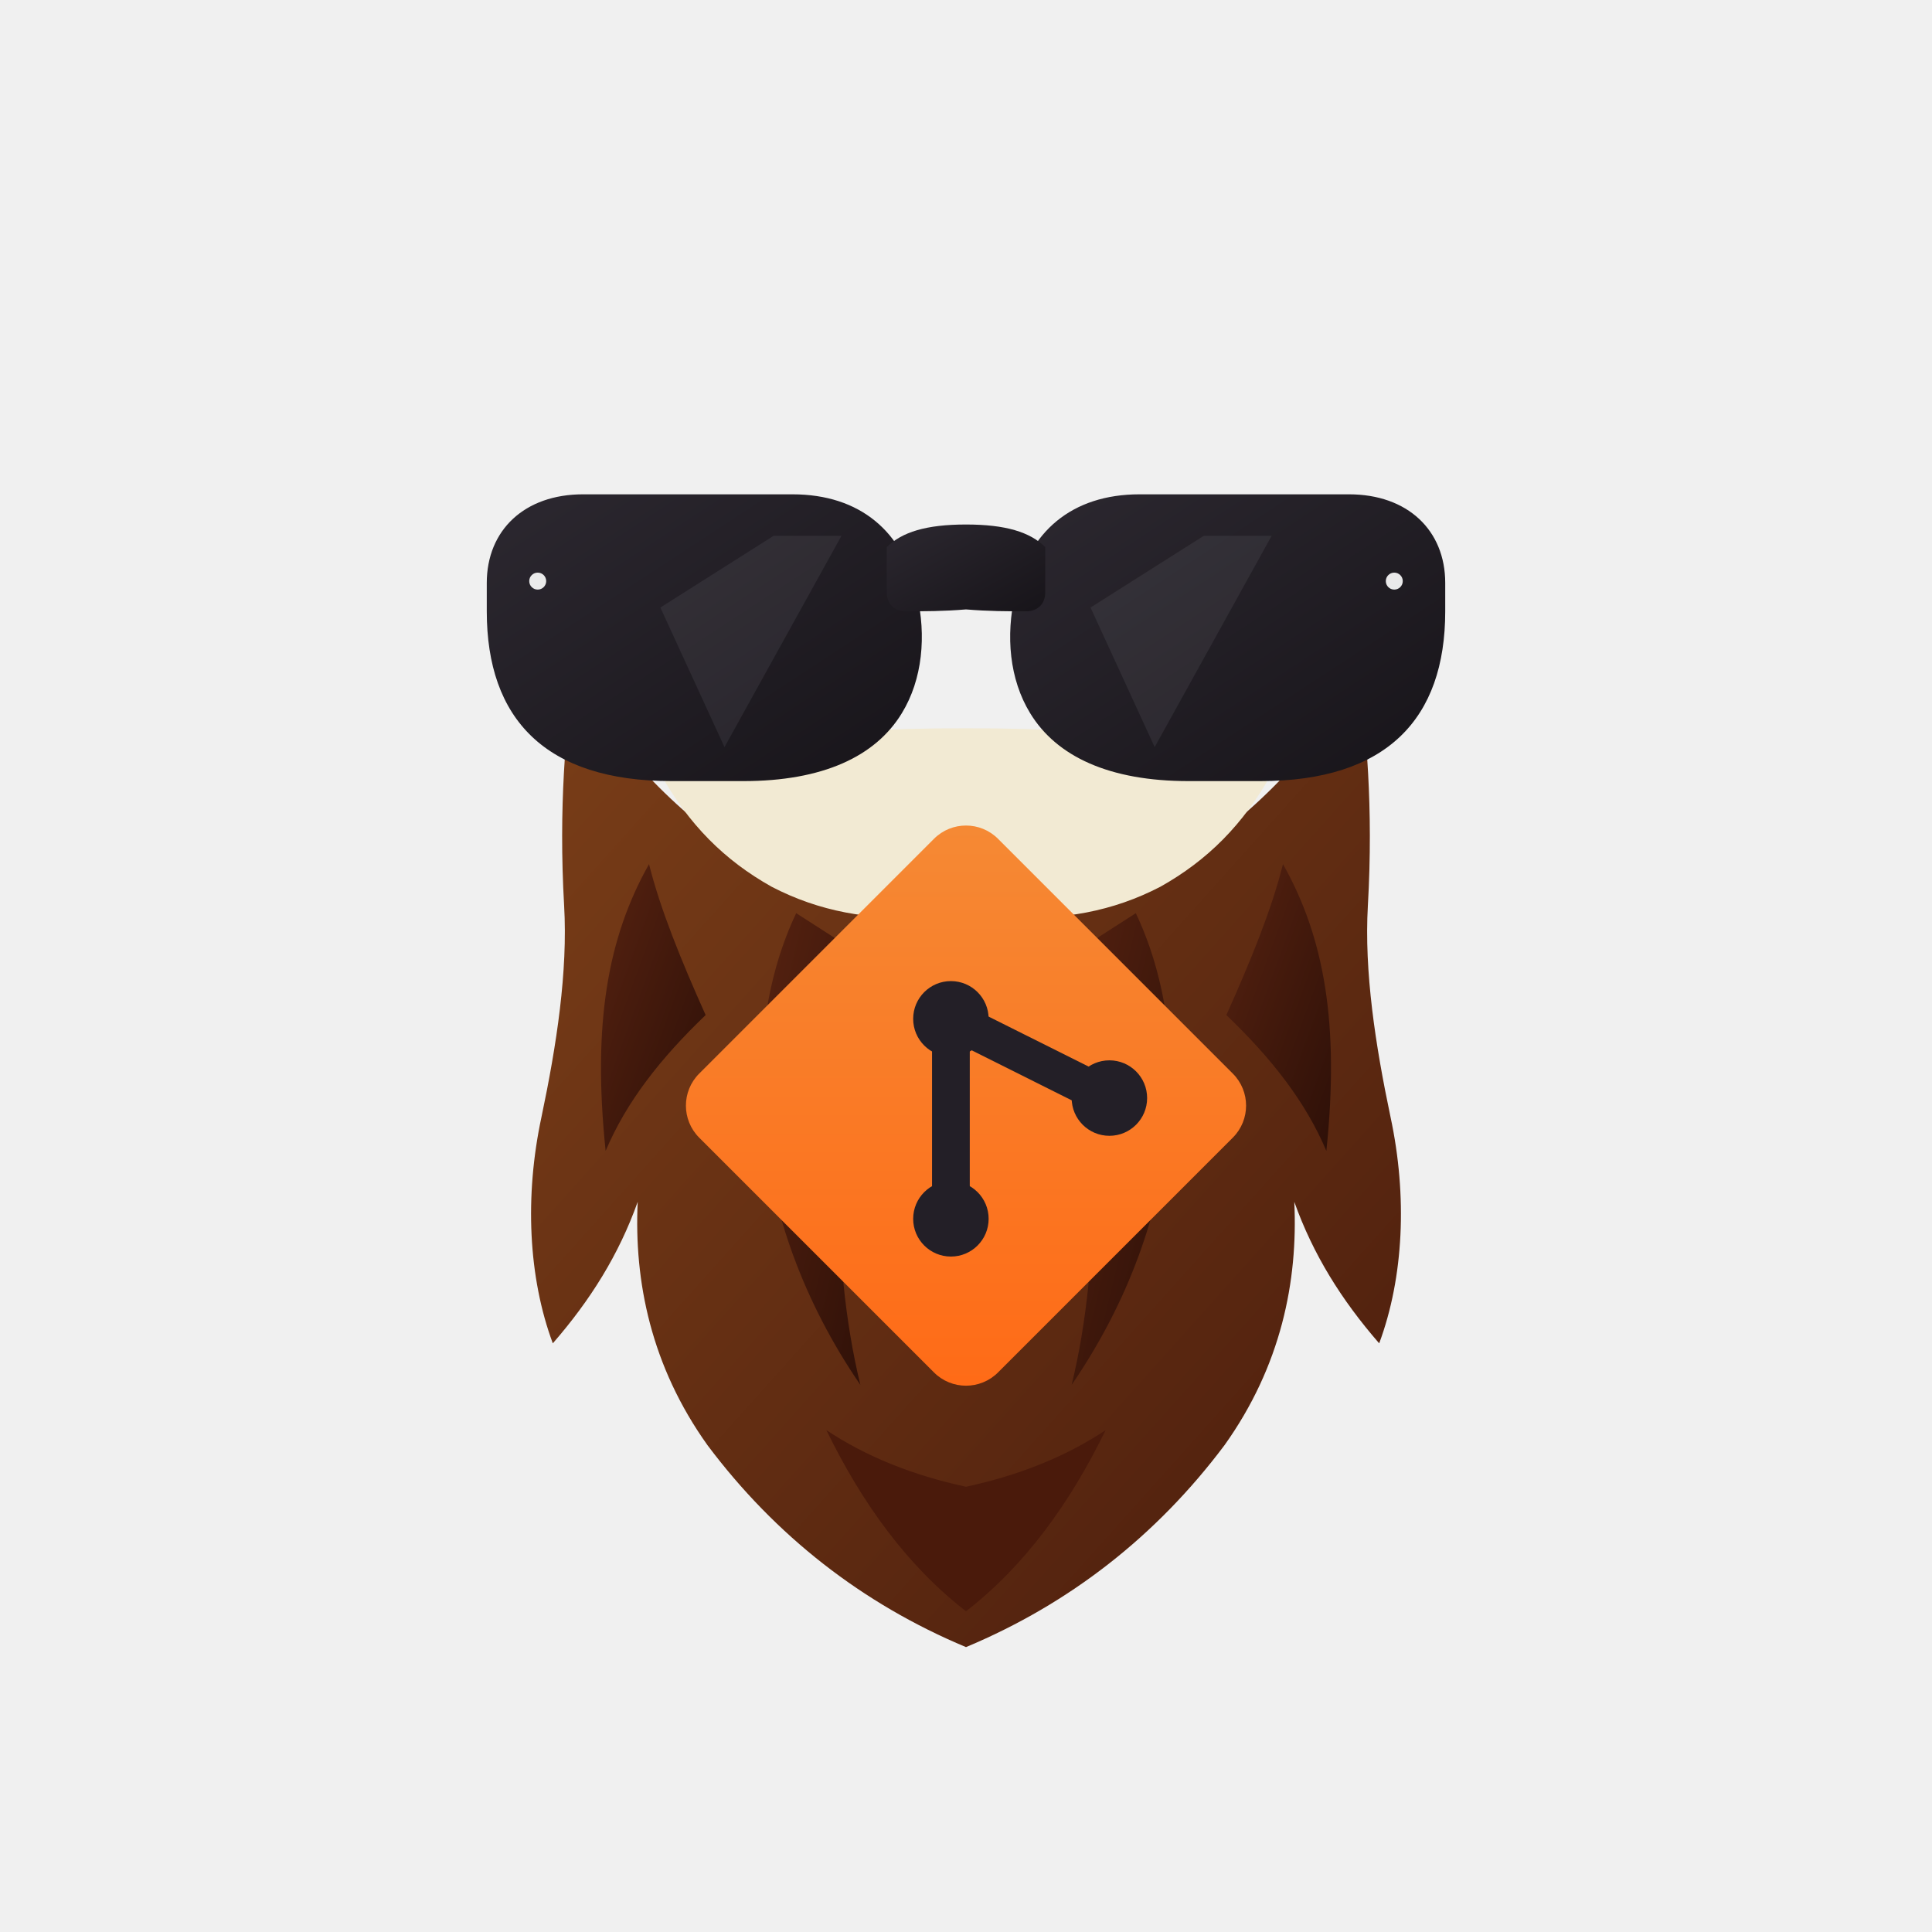
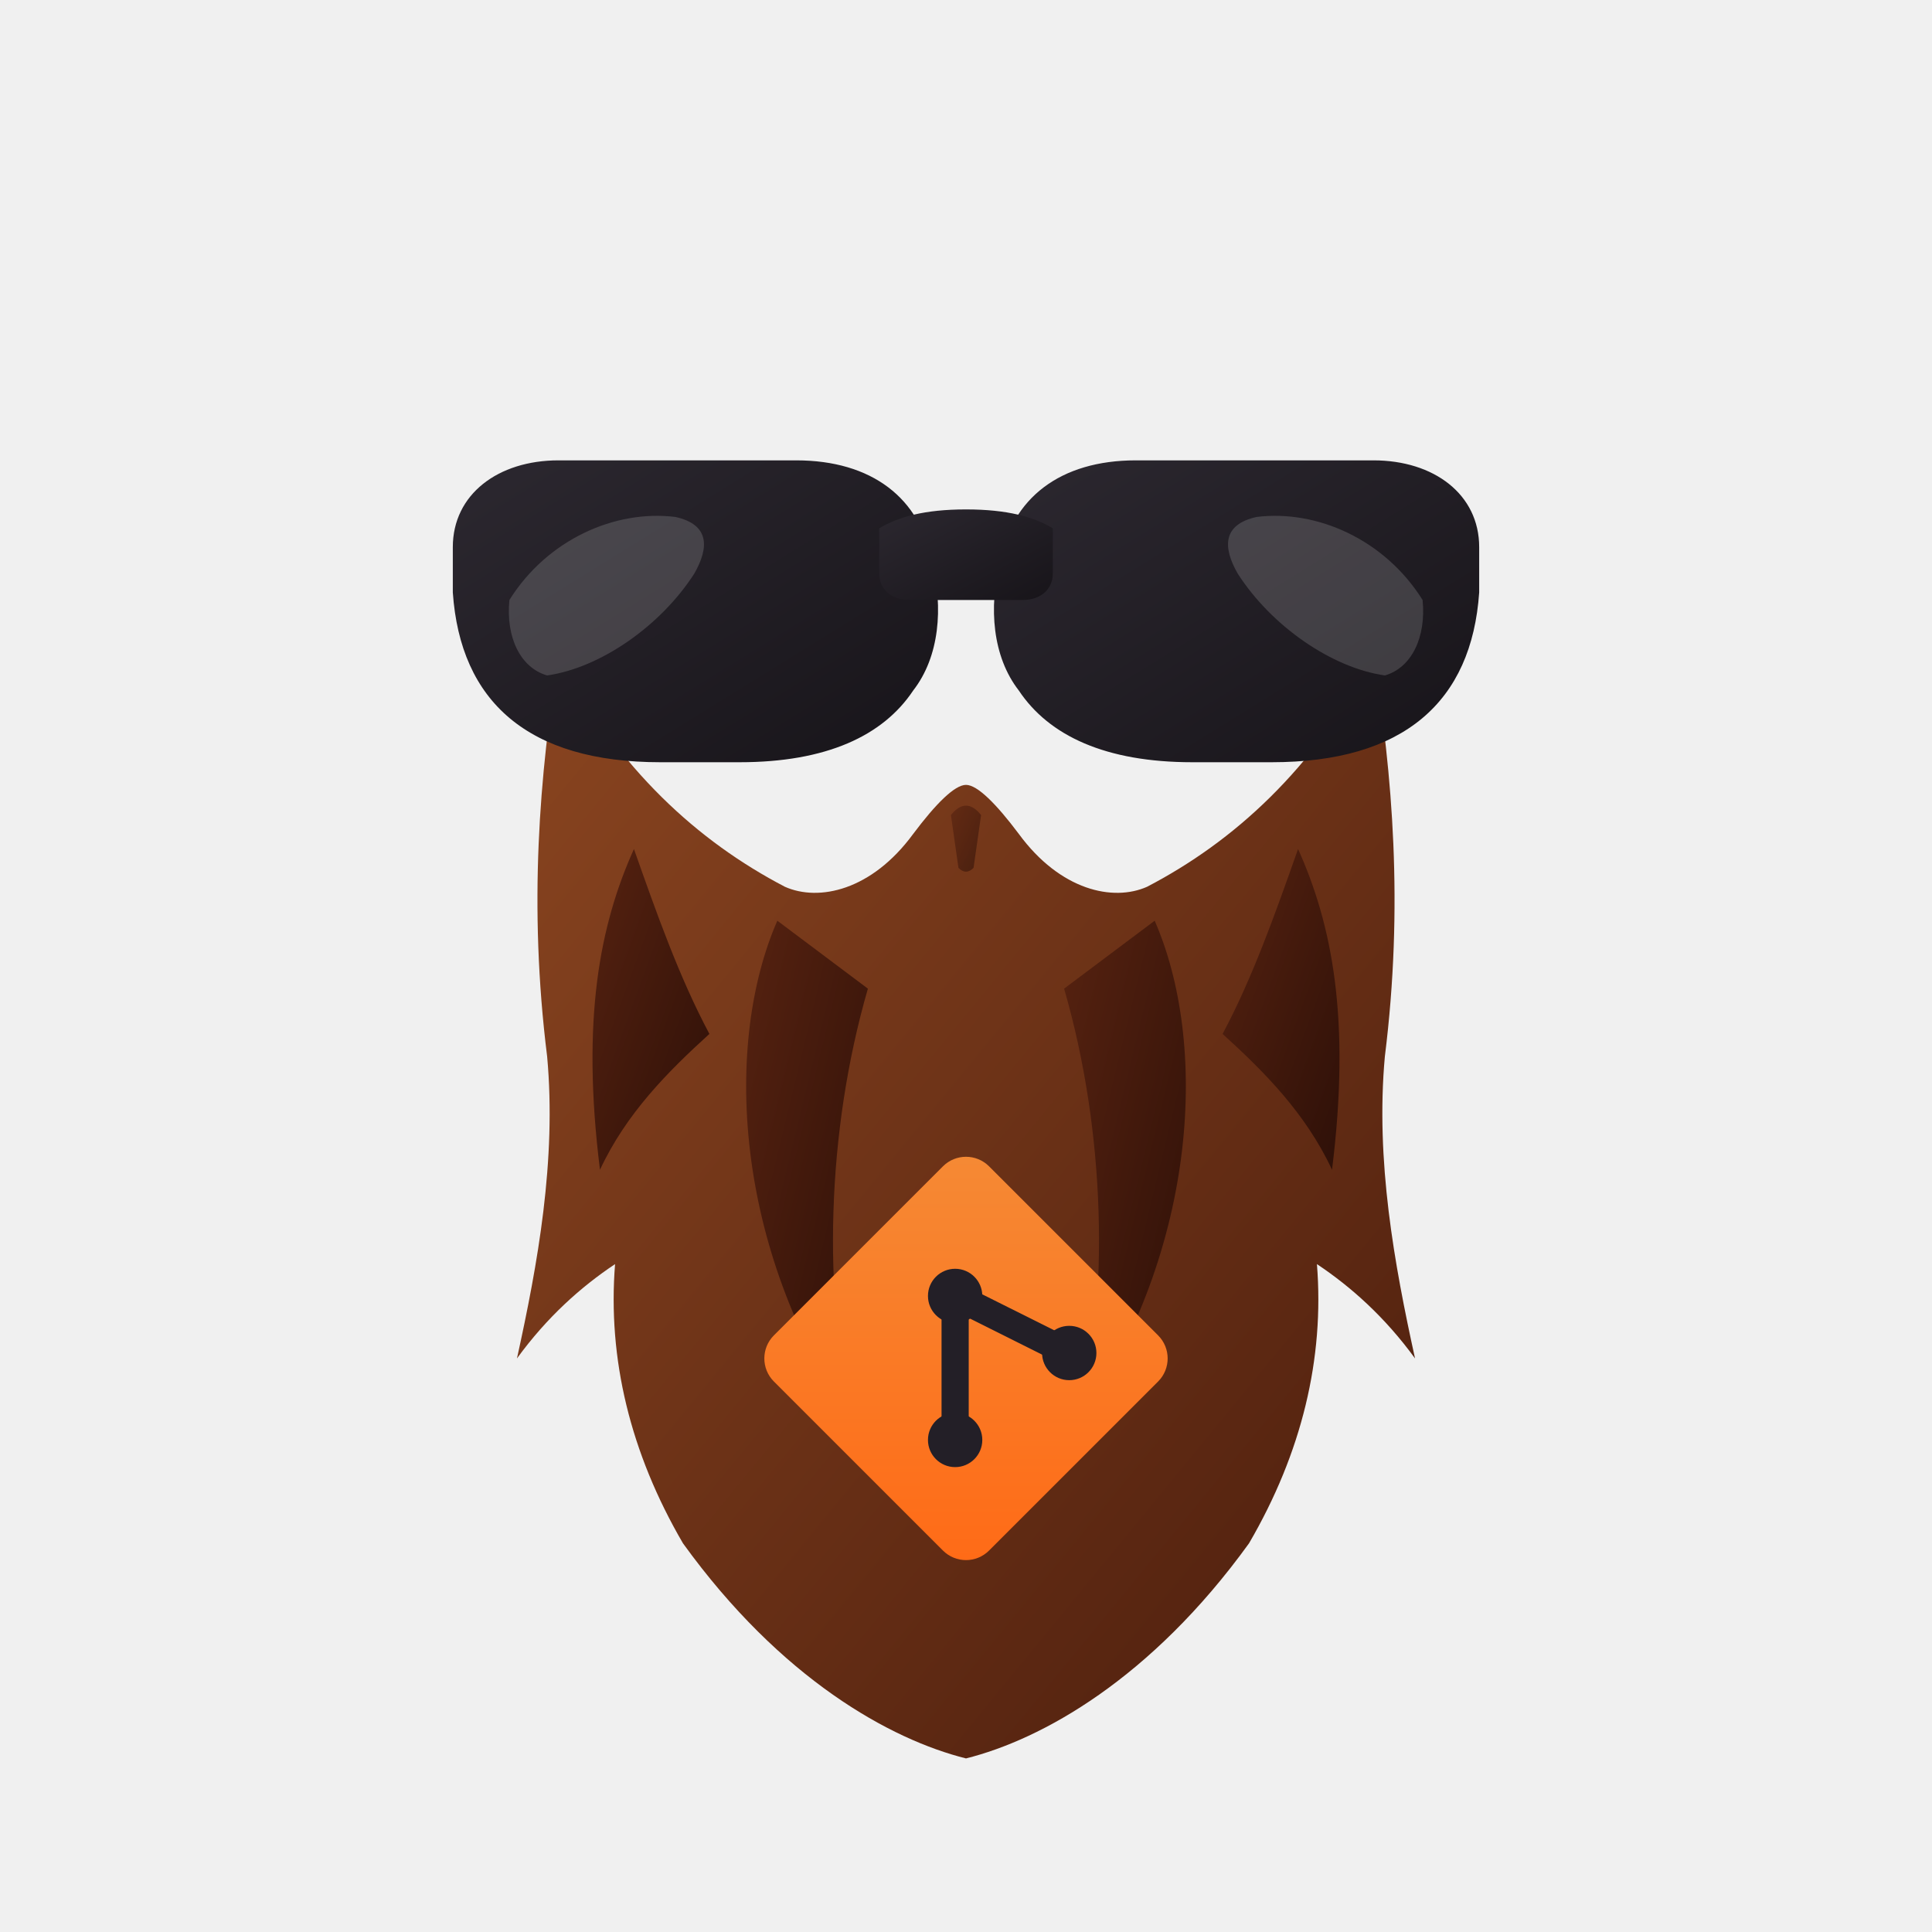
<svg xmlns="http://www.w3.org/2000/svg" viewBox="0 0 1024 1024" role="img" aria-label="BeardGit">
  <defs>
    <linearGradient id="frame" x1="0" y1="0" x2="1" y2="1">
      <stop offset="0" stop-color="#2C2830" />
      <stop offset="1" stop-color="#171419" />
    </linearGradient>
    <linearGradient id="beard" x1="0" y1="0" x2="1" y2="1">
-       <stop offset="0" stop-color="#7A3E18" />
+       <stop offset="0" stop-color="#8A4520" />
      <stop offset="1" stop-color="#4B1D0D" />
    </linearGradient>
    <linearGradient id="beardDark" x1="0" y1="0" x2="1" y2="1">
      <stop offset="0" stop-color="#562210" />
      <stop offset="1" stop-color="#2E1008" />
    </linearGradient>
    <linearGradient id="git" x1="0" y1="0" x2="1" y2="1">
      <stop offset="0" stop-color="#F58A35" />
      <stop offset="1" stop-color="#FF6A16" />
    </linearGradient>
  </defs>
-   <path d="M304 360 C300 385 296 428 299 480 C301 515 295 554 287 592 C278 634 280 677 293 712 C313 689 328 665 338 637 C336 679 345 724 375 766 C411 814 457 850 512 873 C567 850 613 814 649 766 C679 724 688 679 686 637 C696 665 711 689 731 712 C744 677 746 634 737 592 C729 554 723 515 725 480 C728 428 724 385 720 360 C693 403 660 436 620 460 C591 477 555 489 512 495 C469 489 433 477 404 460 C364 436 331 403 304 360 Z" fill="url(#beard)" />
-   <path d="M350 410 C379 394 424 386 512 386 C600 386 645 394 674 410 C659 437 640 456 615 470 C590 483 563 488 533 486 C525 485 518 479 512 471 C506 479 499 485 491 486 C461 488 434 483 409 470 C384 456 365 437 350 410 Z" fill="#F2EAD3" />
+   <path d="M 296 348 C 286 410 280 480 290 560 C 295 615 285 670 274 720 C 290 698 308 682 326 670 C 322 720 334 770 362 818 C 414 890 472 922 512 932 C 552 922 610 890 662 818 C 690 770 702 720 698 670 C 716 682 734 698 750 720 C 739 670 729 615 734 560 C 744 480 738 410 728 348 C 696 408 654 446 608 470 C 590 478 562 472 540 442 C 528 426 518 416 512 416 C 506 416 496 426 484 442 C 462 472 434 478 416 470 C 370 446 328 408 296 348 Z" fill="url(#beard)" />
  <g fill="url(#beardDark)">
-     <path d="M344 458 C322 497 314 543 321 610 C332 584 350 561 374 538 C361 509 350 482 344 458 Z" />
-     <path d="M680 458 C702 497 710 543 703 610 C692 584 674 561 650 538 C663 509 674 482 680 458 Z" />
-     <path d="M422 484 C392 547 395 645 456 734 C440 668 440 580 464 511 Z" />
-     <path d="M602 484 C632 547 629 645 568 734 C584 668 584 580 560 511 Z" />
+     <path d="M 336 450 C 318 490 308 540 318 620 C 332 590 354 568 376 548 C 360 518 348 484 336 450 Z" />
+     <path d="M 688 450 C 706 490 716 540 706 620 C 692 590 670 568 648 548 C 664 518 676 484 688 450 Z" />
+     <path d="M 412 488 C 384 552 388 660 452 754 C 436 686 438 600 460 524 Z" />
+     <path d="M 612 488 C 640 552 636 660 572 754 C 588 686 586 600 564 524 Z" />
  </g>
-   <g transform="translate(512 586)">
+   <path d="M 504 432 Q 512 422 520 432 L 516 460 Q 512 464 508 460 Z" fill="url(#beardDark)" opacity="0.6" />
+   <g transform="translate(512 720) scale(0.72)">
    <rect x="-112" y="-112" width="224" height="224" rx="24" transform="rotate(45)" fill="url(#git)" />
    <g fill="#231F27">
      <circle cx="-8" cy="-46" r="20" />
      <circle cx="-8" cy="60" r="20" />
      <circle cx="76" cy="-4" r="20" />
    </g>
    <g fill="none" stroke="#231F27" stroke-width="20" stroke-linecap="round" stroke-linejoin="round">
      <path d="M-8 -46 V60" />
      <path d="M-8 -46 L76 -4" />
    </g>
  </g>
-   <path d="M438 758 C457 797 481 830 512 854 C543 830 567 797 586 758 C565 772 540 782 512 788 C484 782 459 772 438 758 Z" fill="#4A1A0B" />
-   <g>
-     <path d="M258 309 C258 281 278 262 309 262 H420 C456 262 479 282 486 315 C491 337 489 360 478 378 C464 401 436 414 394 414 H356 C289 414 258 381 258 324 Z" fill="url(#frame)" />
-     <path d="M766 309 C766 281 746 262 715 262 H604 C568 262 545 282 538 315 C533 337 535 360 546 378 C560 401 588 414 630 414 H668 C735 414 766 381 766 324 Z" fill="url(#frame)" />
-     <path d="M470 290 C478 282 491 278 512 278 C533 278 546 282 554 290 L554 314 C554 320 550 324 544 324 C534 324 524 324 512 323 C500 324 490 324 480 324 C474 324 470 320 470 314 Z" fill="url(#frame)" />
-     <g fill="#A9ADB3" opacity="0.10">
-       <path d="M350 322 L410 284 H446 L384 396 Z" />
-       <path d="M578 322 L638 284 H674 L612 396 Z" />
-     </g>
-     <g fill="#F3F3F3" opacity="0.95">
-       <circle cx="285" cy="308" r="4.5" />
-       <circle cx="739" cy="308" r="4.5" />
-     </g>
+   <g fill="url(#frame)">
+     <path d="M 240 290 C 240 262 264 244 296 244 H 422 C 462 244 488 264 494 298 C 500 322 498 348 484 366 C 468 390 438 404 392 404 H 350 C 280 404 244 372 240 314 Z" />
+     <path d="M 784 290 C 784 262 760 244 728 244 H 602 C 562 244 536 264 530 298 C 524 322 526 348 540 366 C 556 390 586 404 632 404 H 674 C 744 404 780 372 784 314 Z" />
+     <path d="M 466 280 C 476 274 490 270 512 270 C 534 270 548 274 558 280 L 558 304 C 558 312 552 318 542 318 H 482 C 472 318 466 312 466 304 Z" />
+   </g>
+   <g fill="#FFFFFF" opacity="0.16">
+     <path d="M 270 318 C 290 286 326 270 358 274 C 376 278 376 290 368 304 C 350 332 318 354 290 358 C 276 354 268 338 270 318 Z" />
+     <path d="M 754 318 C 734 286 698 270 666 274 C 648 278 648 290 656 304 C 674 332 706 354 734 358 C 748 354 756 338 754 318 Z" />
  </g>
</svg>
